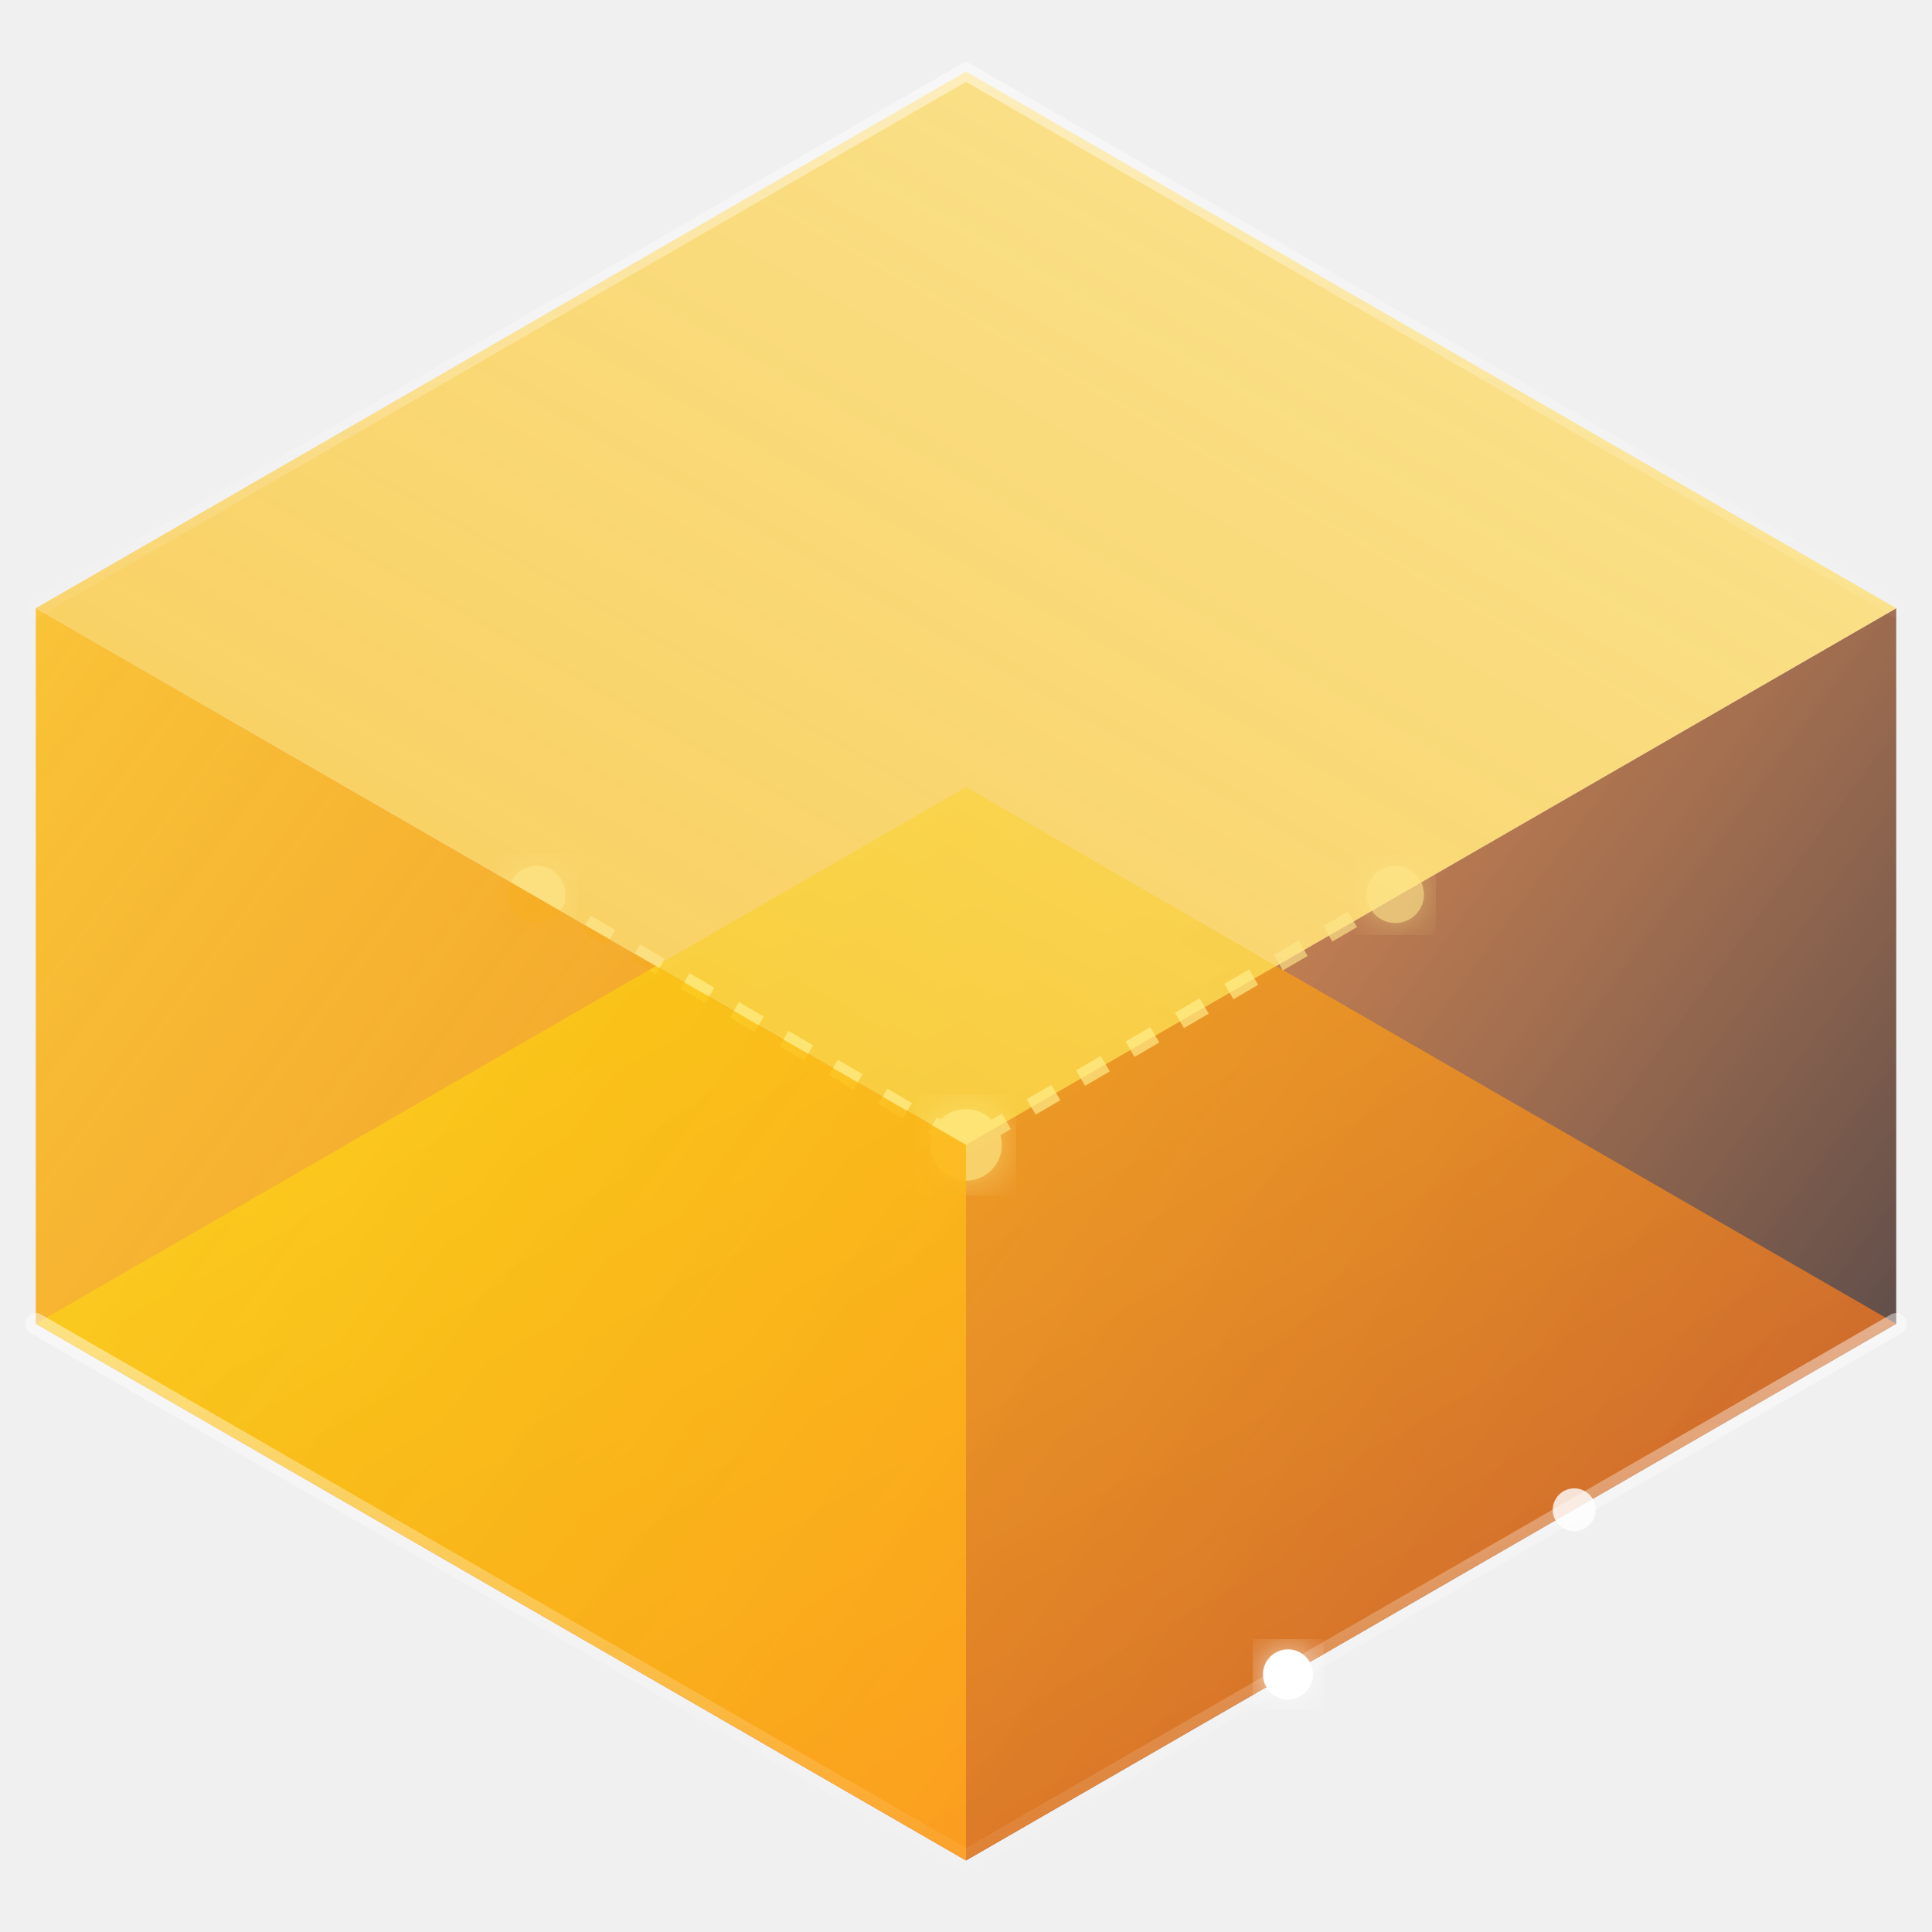
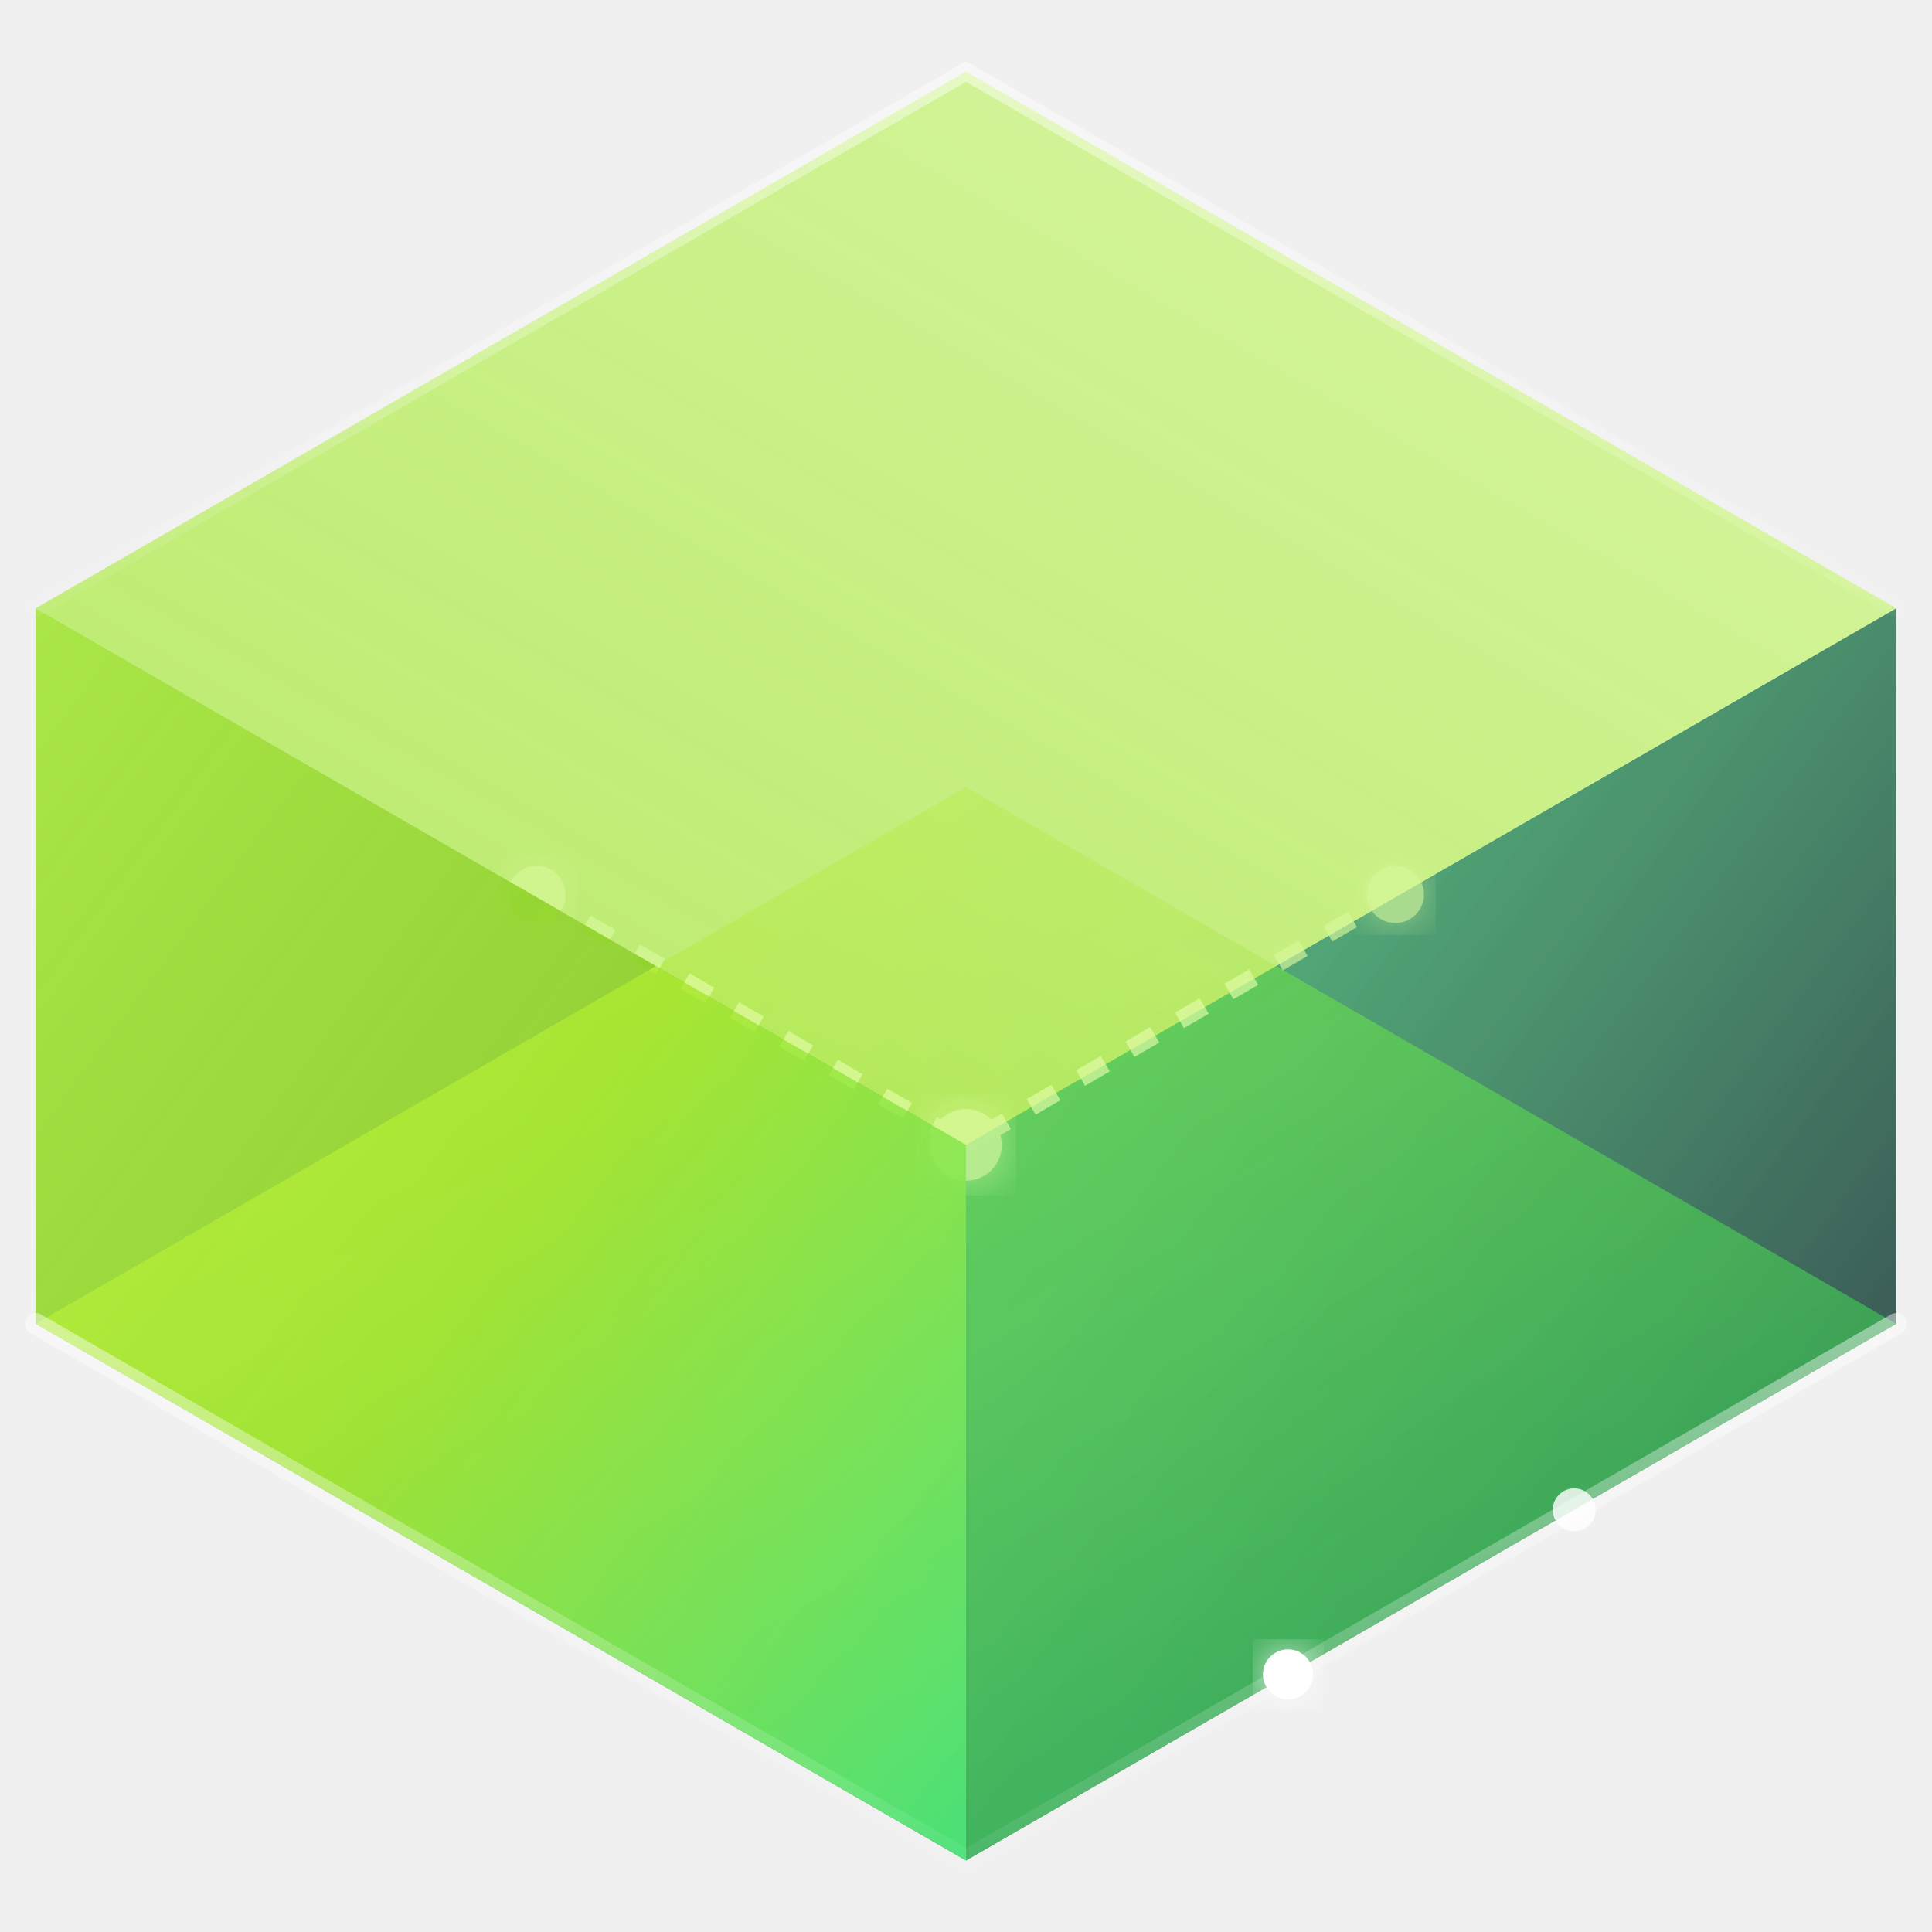
<svg xmlns="http://www.w3.org/2000/svg" viewBox="-135 -160 270 270" style="isolation:isolate">
  <defs>
    <linearGradient id="frontLeft" x1="0%" y1="0%" x2="100%" y2="100%">
-       <stop offset="0%" stop-color="#fbbf24" stop-opacity="0.9" />
-       <stop offset="50%" stop-color="#f59e0b" stop-opacity="0.85" />
-       <stop offset="100%" stop-color="#f97316" stop-opacity="0.95" />
+       <stop offset="0%" stop-color="#a3e635" stop-opacity="0.9" />
+       <stop offset="50%" stop-color="#84cc16" stop-opacity="0.85" />
+       <stop offset="100%" stop-color="#22c55e" stop-opacity="0.95" />
    </linearGradient>
    <linearGradient id="frontBottom" x1="0%" y1="0%" x2="100%" y2="100%">
-       <stop offset="0%" stop-color="#f59e0b" stop-opacity="0.8" />
-       <stop offset="100%" stop-color="#c2410c" stop-opacity="0.95" />
+       <stop offset="0%" stop-color="#84cc16" stop-opacity="0.8" />
+       <stop offset="100%" stop-color="#15803d" stop-opacity="0.95" />
    </linearGradient>
    <linearGradient id="backTop" x1="0%" y1="100%" x2="100%" y2="0%">
-       <stop offset="0%" stop-color="#fbbf24" stop-opacity="0.75" />
-       <stop offset="100%" stop-color="#fde68a" stop-opacity="0.85" />
+       <stop offset="0%" stop-color="#a3e635" stop-opacity="0.75" />
+       <stop offset="100%" stop-color="#d9f99d" stop-opacity="0.85" />
    </linearGradient>
    <linearGradient id="backRight" x1="0%" y1="0%" x2="100%" y2="100%">
-       <stop offset="0%" stop-color="#f97316" stop-opacity="0.7" />
+       <stop offset="0%" stop-color="#22c55e" stop-opacity="0.7" />
      <stop offset="100%" stop-color="#0f172a" stop-opacity="0.85" />
    </linearGradient>
    <linearGradient id="sheen" x1="0%" y1="0%" x2="0%" y2="100%">
      <stop offset="0%" stop-color="#ffffff" stop-opacity="0.45" />
      <stop offset="100%" stop-color="#ffffff" stop-opacity="0.05" />
    </linearGradient>
    <filter id="glow" x="-20%" y="-20%" width="140%" height="140%">
      <feGaussianBlur stdDeviation="3" result="blur" />
      <feComposite in="SourceGraphic" in2="blur" operator="over" />
    </filter>
  </defs>
  <path d="M-130 -75L0 -150L130 -75L0 0Z" fill="url(#backTop)" />
  <path d="M130 -75L130 25L0 100L0 0Z" fill="url(#backRight)" style="mix-blend-mode:screen" />
  <g opacity="0.65">
-     <path d="M-60 -35L0 0L60 -35" stroke="#fde68a" fill="none" stroke-width="2.5" stroke-dasharray="4 4" />
-     <circle cx="-60" cy="-35" r="4" fill="#fde68a" filter="url(#glow)" />
-     <circle cx="0" cy="0" r="5" fill="#fde68a" filter="url(#glow)" />
-     <circle cx="60" cy="-35" r="4" fill="#fde68a" filter="url(#glow)" />
+     <path d="M-60 -35L0 0L60 -35" stroke="#d9f99d" fill="none" stroke-width="2.5" stroke-dasharray="4 4" />
+     <circle cx="-60" cy="-35" r="4" fill="#d9f99d" filter="url(#glow)" />
+     <circle cx="0" cy="0" r="5" fill="#d9f99d" filter="url(#glow)" />
+     <circle cx="60" cy="-35" r="4" fill="#d9f99d" filter="url(#glow)" />
  </g>
  <path d="M-130 -75L-130 25L0 100L0 0Z" fill="url(#frontLeft)" />
  <path d="M-130 25L0 100L130 25L0 -50Z" fill="url(#frontBottom)" style="mix-blend-mode:screen" />
  <path d="M-130 -75L0 -150L130 -75" stroke="url(#sheen)" stroke-width="2.5" stroke-linecap="round" fill="none" />
  <path d="M-130 25L0 100L130 25" stroke="url(#sheen)" stroke-width="3" stroke-linecap="round" fill="none" />
  <path d="M0 0L0 100" stroke="url(#sheen)" stroke-width="1.5" stroke-linecap="round" fill="none" opacity="0.7" />
  <circle cx="45" cy="74" r="3.5" fill="#ffffff" filter="url(#glow)" />
  <circle cx="85" cy="51" r="3" fill="#ffffff" opacity="0.8" />
</svg>
